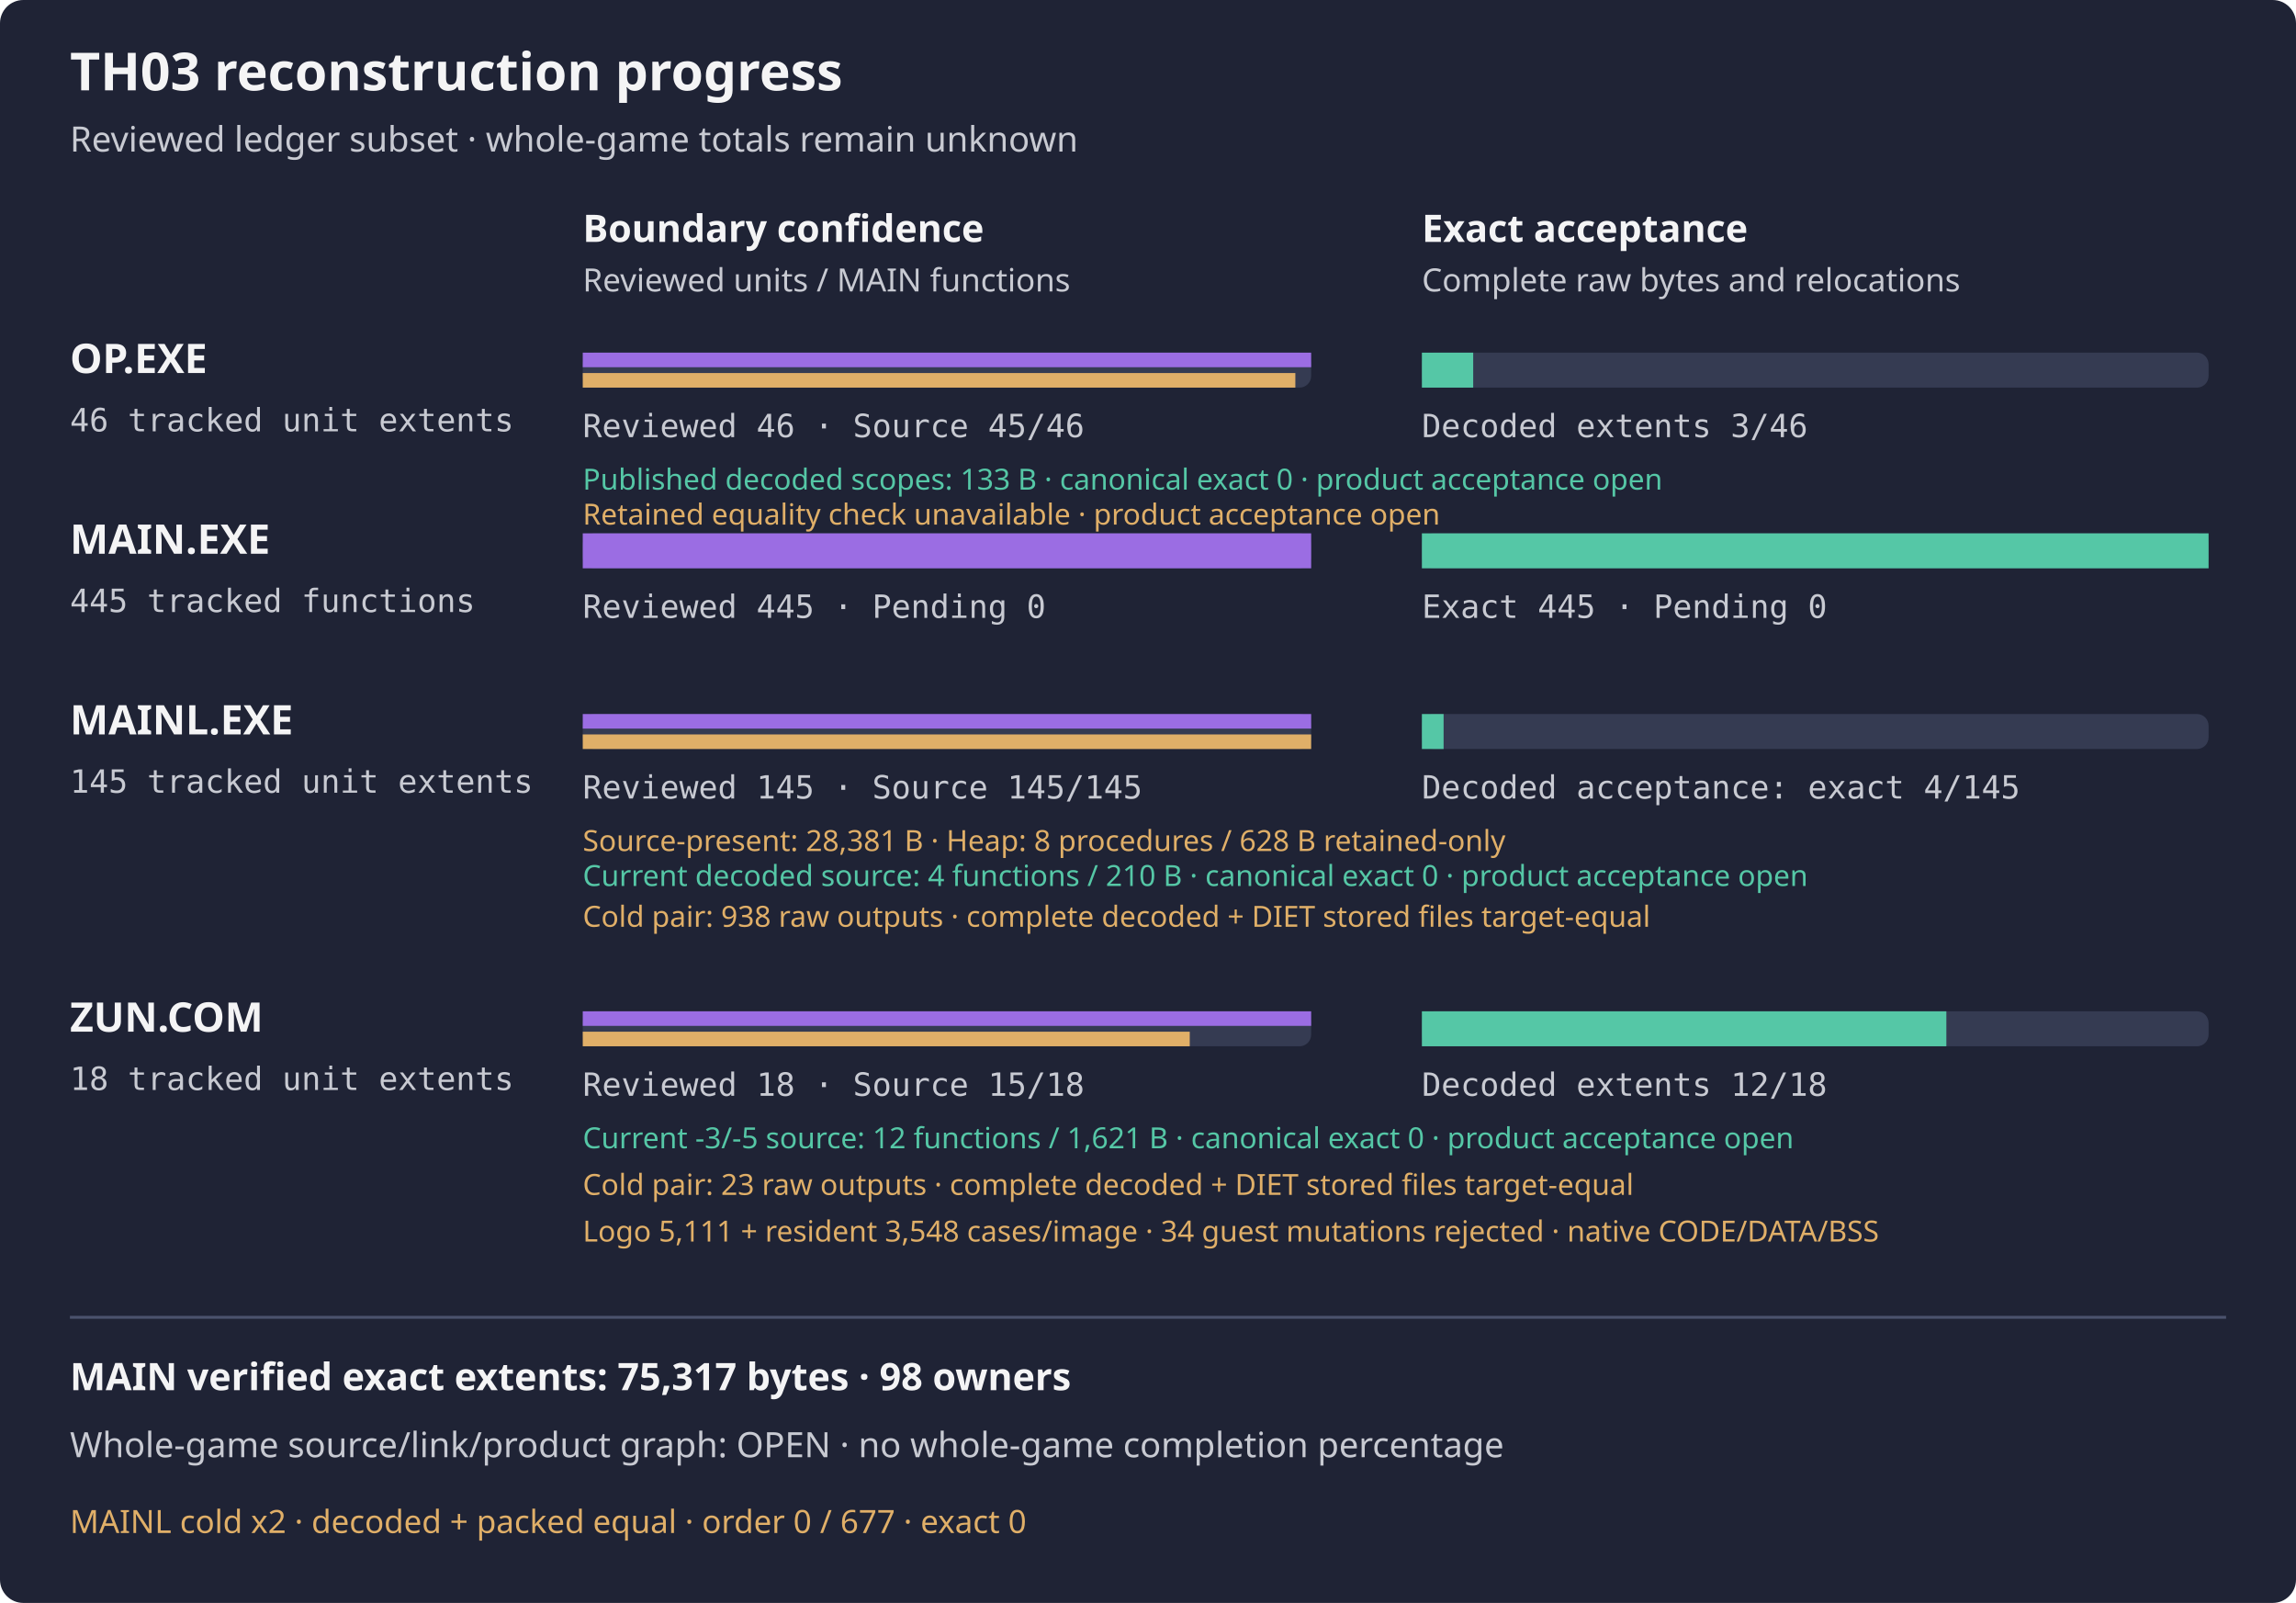
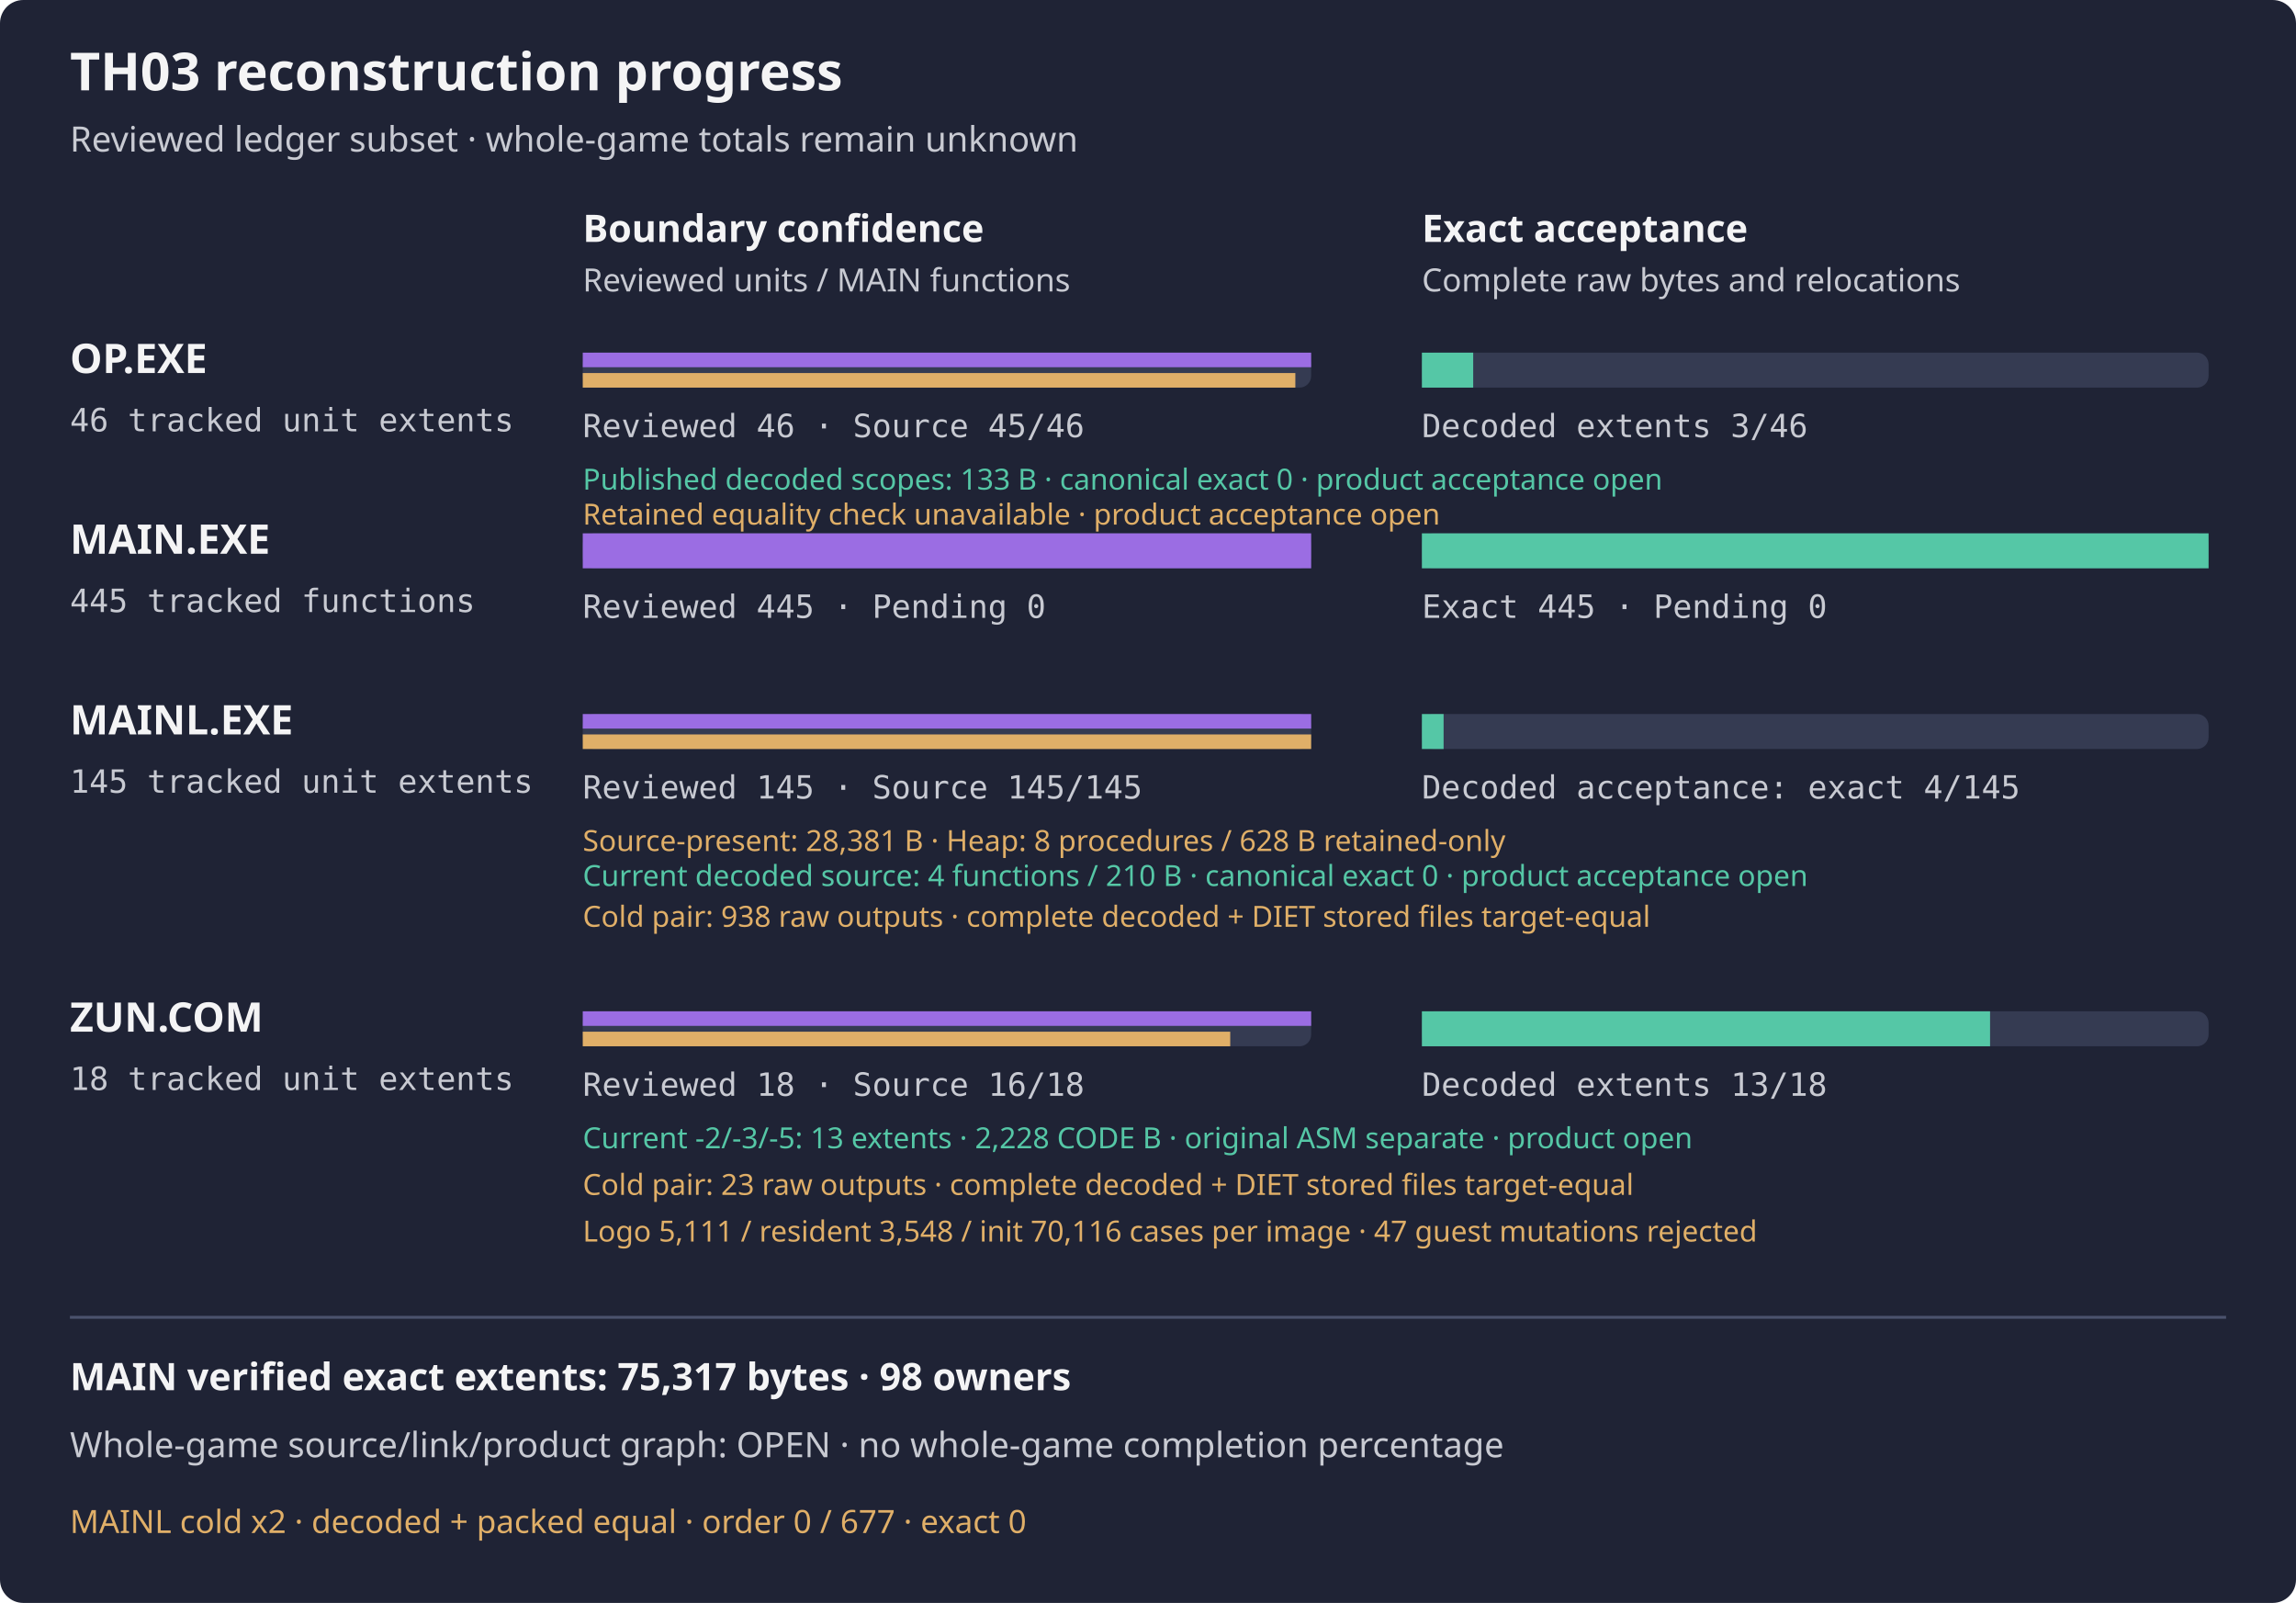
<svg xmlns="http://www.w3.org/2000/svg" width="788" height="550" viewBox="0 0 788 550" role="img" aria-label="TH03 reviewed subset reconstruction progress">
  <rect width="788" height="550" rx="8" fill="#1f2335" />
  <text x="24" y="31" fill="#f4f4f5" font-family="sans-serif" font-size="18" font-weight="600">TH03 reconstruction progress</text>
  <text x="24" y="52" fill="#c8cad2" font-family="sans-serif" font-size="12">Reviewed ledger subset · whole-game totals remain unknown</text>
  <text x="200" y="83" fill="#f4f4f5" font-family="sans-serif" font-size="13" font-weight="600">Boundary confidence</text>
  <text x="488" y="83" fill="#f4f4f5" font-family="sans-serif" font-size="13" font-weight="600">Exact acceptance</text>
  <text x="200" y="100" fill="#c8cad2" font-family="sans-serif" font-size="11">Reviewed units / MAIN functions</text>
  <text x="488" y="100" fill="#c8cad2" font-family="sans-serif" font-size="11">Complete raw bytes and relocations</text>
  <g aria-label="OP.EXE bars count tracked unit extents, not functions; source-present is not exact">
    <text x="24" y="128" fill="#f4f4f5" font-family="sans-serif" font-size="14" font-weight="600">OP.EXE</text>
    <text x="24" y="148" fill="#c8cad2" font-family="monospace" font-size="11">46 tracked unit extents</text>
    <rect x="200" y="121" width="250" height="12" rx="4" fill="#353b52" />
    <rect x="488" y="121" width="270" height="12" rx="4" fill="#353b52" />
    <rect x="200" y="121" width="250.00" height="5" fill="#9b6de3" />
    <rect x="200" y="128" width="244.57" height="5" fill="#e0af68" />
    <rect x="488" y="121" width="17.61" height="12" fill="#55c7a6" />
    <text x="200" y="150" fill="#c8cad2" font-family="monospace" font-size="11">Reviewed 46 · Source 45/46</text>
    <text x="488" y="150" fill="#c8cad2" font-family="monospace" font-size="11">Decoded extents 3/46</text>
  </g>
  <text x="200" y="168" fill="#55c7a6" font-family="sans-serif" font-size="10">Published decoded scopes: 133 B · canonical exact 0 · product acceptance open</text>
  <text x="200" y="180" fill="#e0af68" font-family="sans-serif" font-size="10">Retained equality check unavailable · product acceptance open</text>
  <text x="24" y="190" fill="#f4f4f5" font-family="sans-serif" font-size="14" font-weight="600">MAIN.EXE</text>
  <text x="24" y="210" fill="#c8cad2" font-family="monospace" font-size="11">445 tracked functions</text>
  <rect x="200" y="183" width="250" height="12" rx="4" fill="#353b52" />
  <rect x="488" y="183" width="270" height="12" rx="4" fill="#353b52" />
  <rect x="200" y="183" width="250.00" height="12" fill="#9b6de3" />
  <rect x="488" y="183" width="270.00" height="12" fill="#55c7a6" />
  <text x="200" y="212" fill="#c8cad2" font-family="monospace" font-size="11">Reviewed 445 · Pending 0</text>
  <text x="488" y="212" fill="#c8cad2" font-family="monospace" font-size="11">Exact 445 · Pending 0</text>
  <g aria-label="MAINL bars count tracked unit extents, not functions; source-present is not exact">
    <text x="24" y="252" fill="#f4f4f5" font-family="sans-serif" font-size="14" font-weight="600">MAINL.EXE</text>
    <text x="24" y="272" fill="#c8cad2" font-family="monospace" font-size="11">145 tracked unit extents</text>
    <rect x="200" y="245" width="250" height="12" rx="4" fill="#353b52" />
    <rect x="488" y="245" width="270" height="12" rx="4" fill="#353b52" />
    <rect x="200" y="245" width="250.00" height="5" fill="#9b6de3" />
    <rect x="200" y="252" width="250.00" height="5" fill="#e0af68" />
    <rect x="488" y="245" width="7.45" height="12" fill="#55c7a6" />
    <text x="200" y="274" fill="#c8cad2" font-family="monospace" font-size="11">Reviewed 145 · Source 145/145</text>
    <text x="488" y="274" fill="#c8cad2" font-family="monospace" font-size="11">Decoded acceptance: exact 4/145</text>
    <text x="200" y="292" fill="#e0af68" font-family="sans-serif" font-size="10">Source-present: 28,381 B · Heap: 8 procedures / 628 B retained-only</text>
  </g>
  <text x="200" y="304" fill="#55c7a6" font-family="sans-serif" font-size="10">Current decoded source: 4 functions / 210 B · canonical exact 0 · product acceptance open</text>
  <text x="200" y="318" fill="#e0af68" font-family="sans-serif" font-size="10">Cold pair: 938 raw outputs · complete decoded + DIET stored files target-equal</text>
  <g aria-label="ZUN.COM bars count tracked unit extents, not functions; source-present is not exact">
    <text x="24" y="354" fill="#f4f4f5" font-family="sans-serif" font-size="14" font-weight="600">ZUN.COM</text>
    <text x="24" y="374" fill="#c8cad2" font-family="monospace" font-size="11">18 tracked unit extents</text>
    <rect x="200" y="347" width="250" height="12" rx="4" fill="#353b52" />
    <rect x="488" y="347" width="270" height="12" rx="4" fill="#353b52" />
    <rect x="200" y="347" width="250.00" height="5" fill="#9b6de3" />
-     <rect x="200" y="354" width="208.33" height="5" fill="#e0af68" />
-     <rect x="488" y="347" width="180.00" height="12" fill="#55c7a6" />
-     <text x="200" y="376" fill="#c8cad2" font-family="monospace" font-size="11">Reviewed 18 · Source 15/18</text>
-     <text x="488" y="376" fill="#c8cad2" font-family="monospace" font-size="11">Decoded extents 12/18</text>
+     <rect x="200" y="354" width="222.22" height="5" fill="#e0af68" />
+     <rect x="488" y="347" width="195.00" height="12" fill="#55c7a6" />
+     <text x="200" y="376" fill="#c8cad2" font-family="monospace" font-size="11">Reviewed 18 · Source 16/18</text>
+     <text x="488" y="376" fill="#c8cad2" font-family="monospace" font-size="11">Decoded extents 13/18</text>
  </g>
-   <text x="200" y="394" fill="#55c7a6" font-family="sans-serif" font-size="10">Current -3/-5 source: 12 functions / 1,621 B · canonical exact 0 · product acceptance open</text>
+   <text x="200" y="394" fill="#55c7a6" font-family="sans-serif" font-size="10">Current -2/-3/-5: 13 extents · 2,228 CODE B · original ASM separate · product open</text>
  <text x="200" y="410" fill="#e0af68" font-family="sans-serif" font-size="10">Cold pair: 23 raw outputs · complete decoded + DIET stored files target-equal</text>
-   <text x="200" y="426" fill="#e0af68" font-family="sans-serif" font-size="10">Logo 5,111 + resident 3,548 cases/image · 34 guest mutations rejected · native CODE/DATA/BSS</text>
+   <text x="200" y="426" fill="#e0af68" font-family="sans-serif" font-size="10">Logo 5,111 / resident 3,548 / init 70,116 cases per image · 47 guest mutations rejected</text>
  <path d="M24 452 H764" stroke="#4b526d" />
  <text x="24" y="477" fill="#f4f4f5" font-family="sans-serif" font-size="13" font-weight="600">MAIN verified exact extents: 75,317 bytes · 98 owners</text>
  <text x="24" y="500" fill="#c8cad2" font-family="sans-serif" font-size="12">Whole-game source/link/product graph: OPEN · no whole-game completion percentage</text>
  <text x="24" y="526" fill="#e0af68" font-family="sans-serif" font-size="11">MAINL cold x2 · decoded + packed equal · order 0 / 677 · exact 0</text>
</svg>
